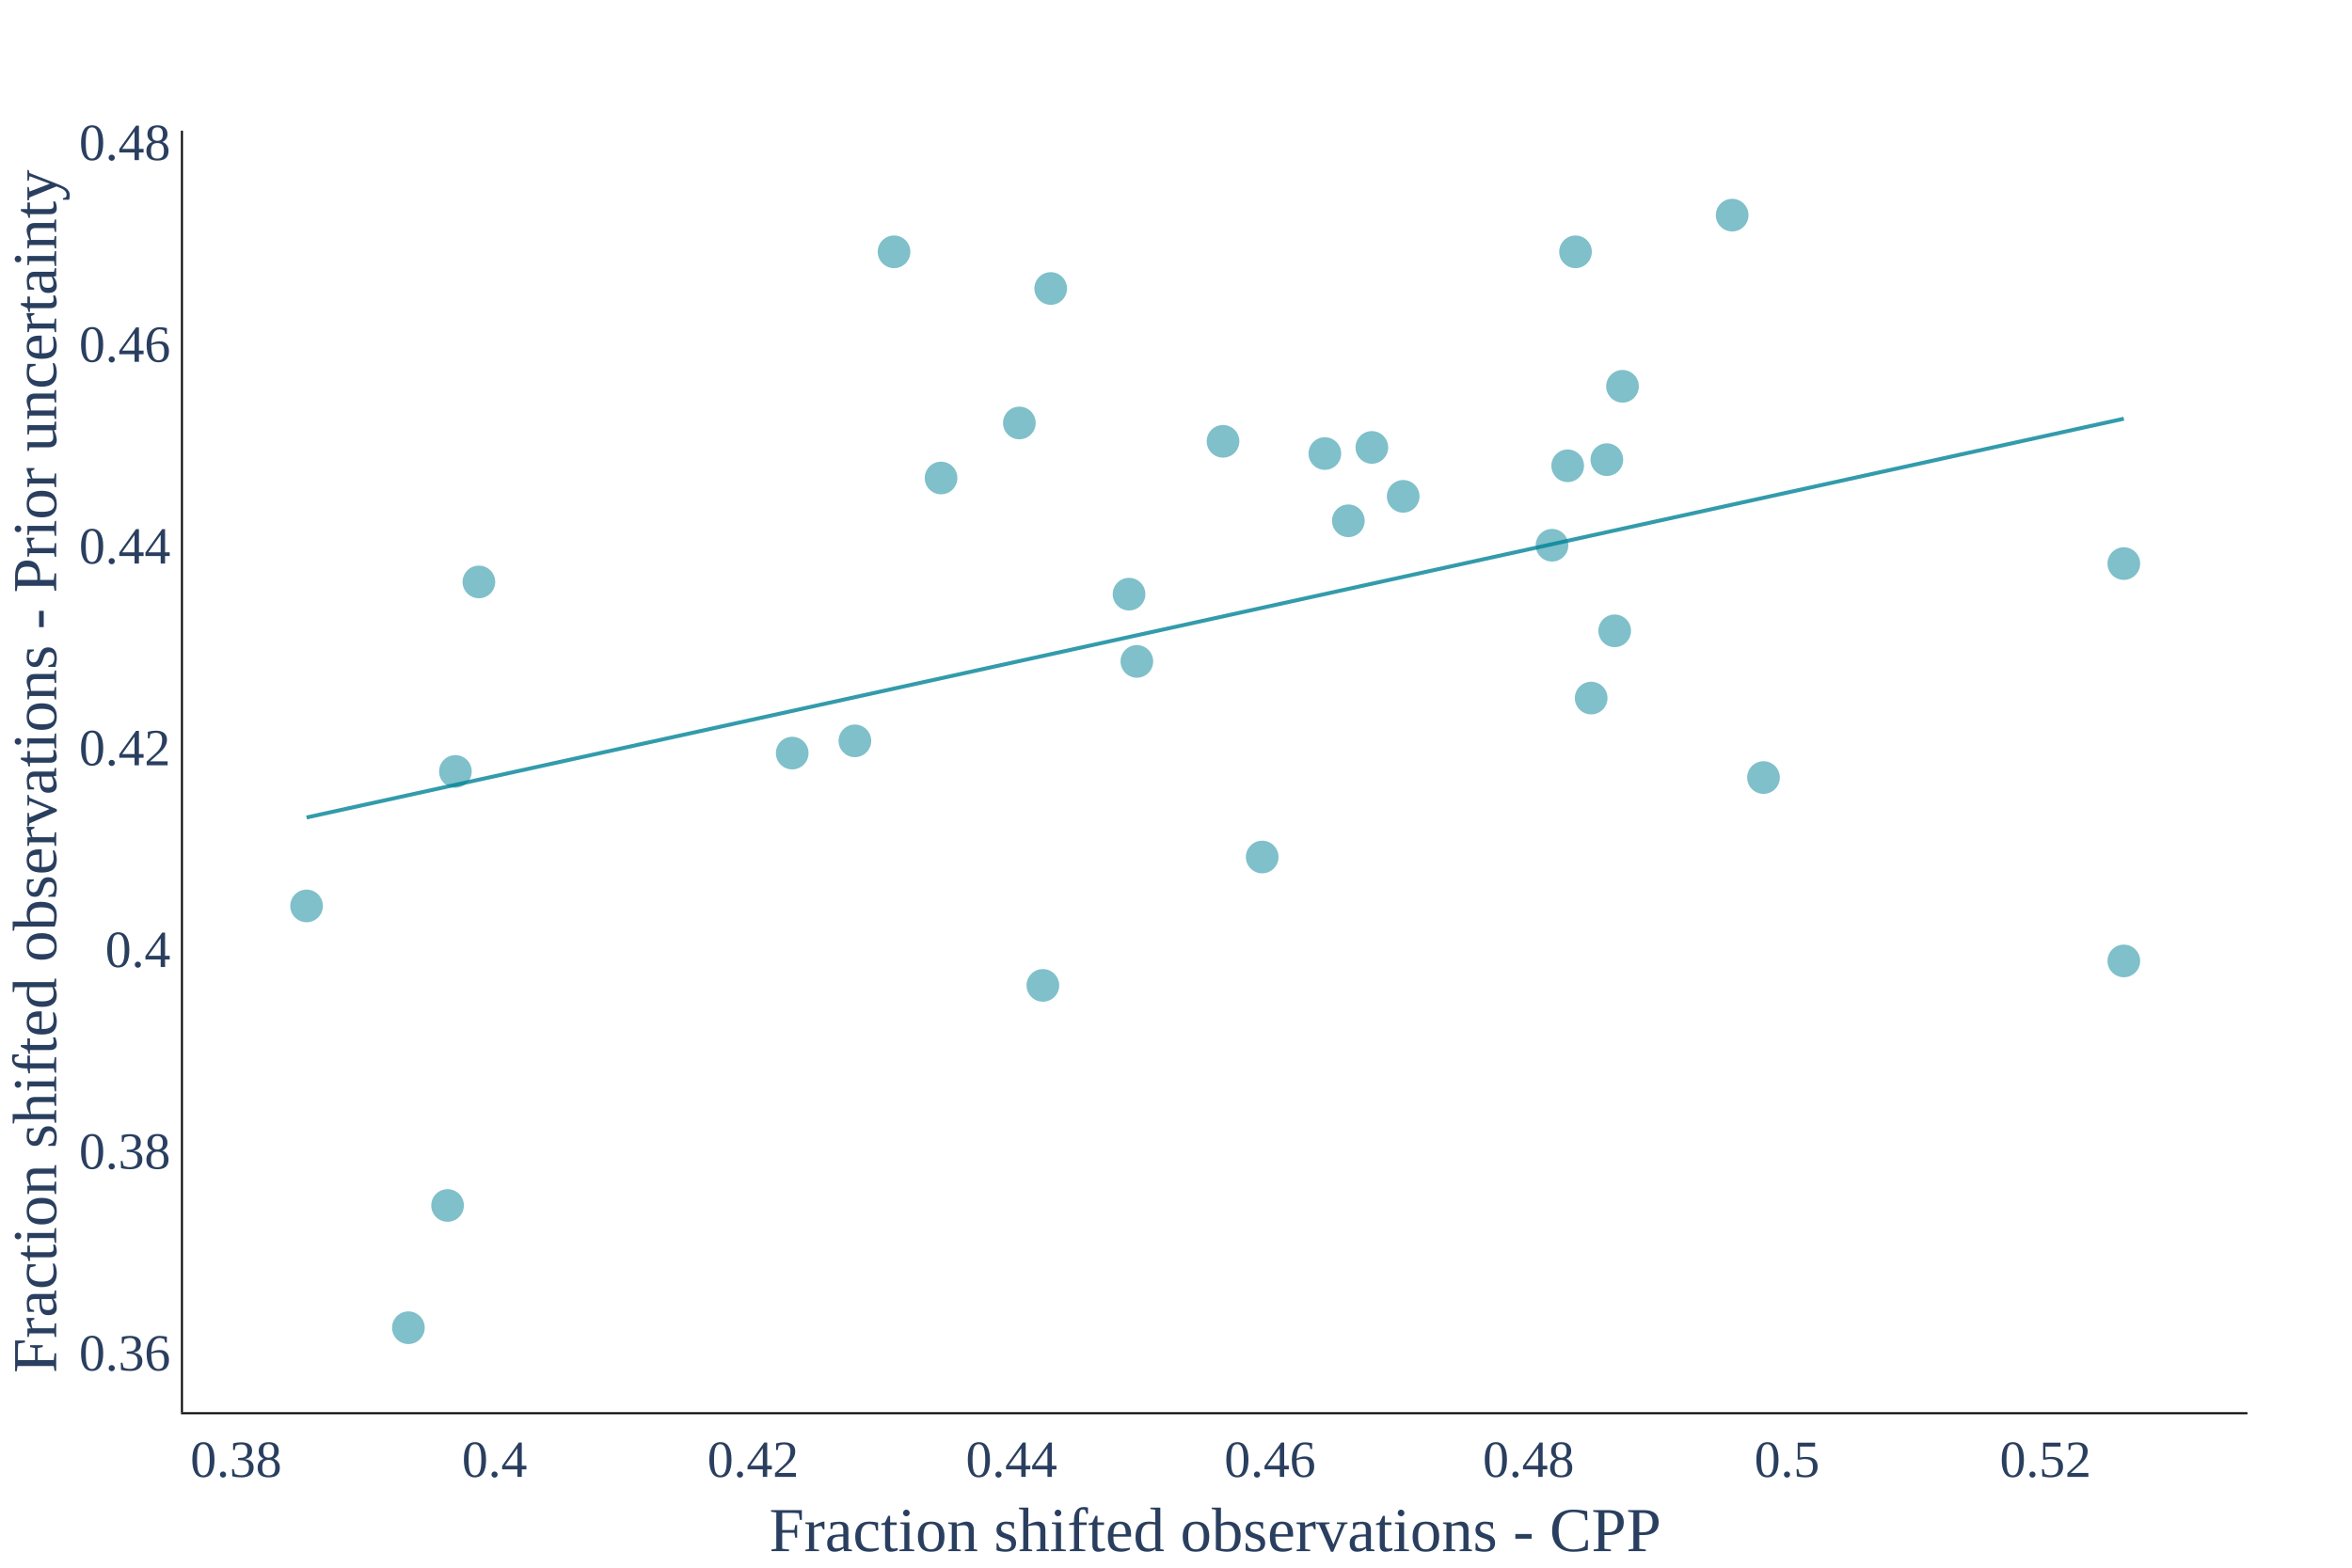
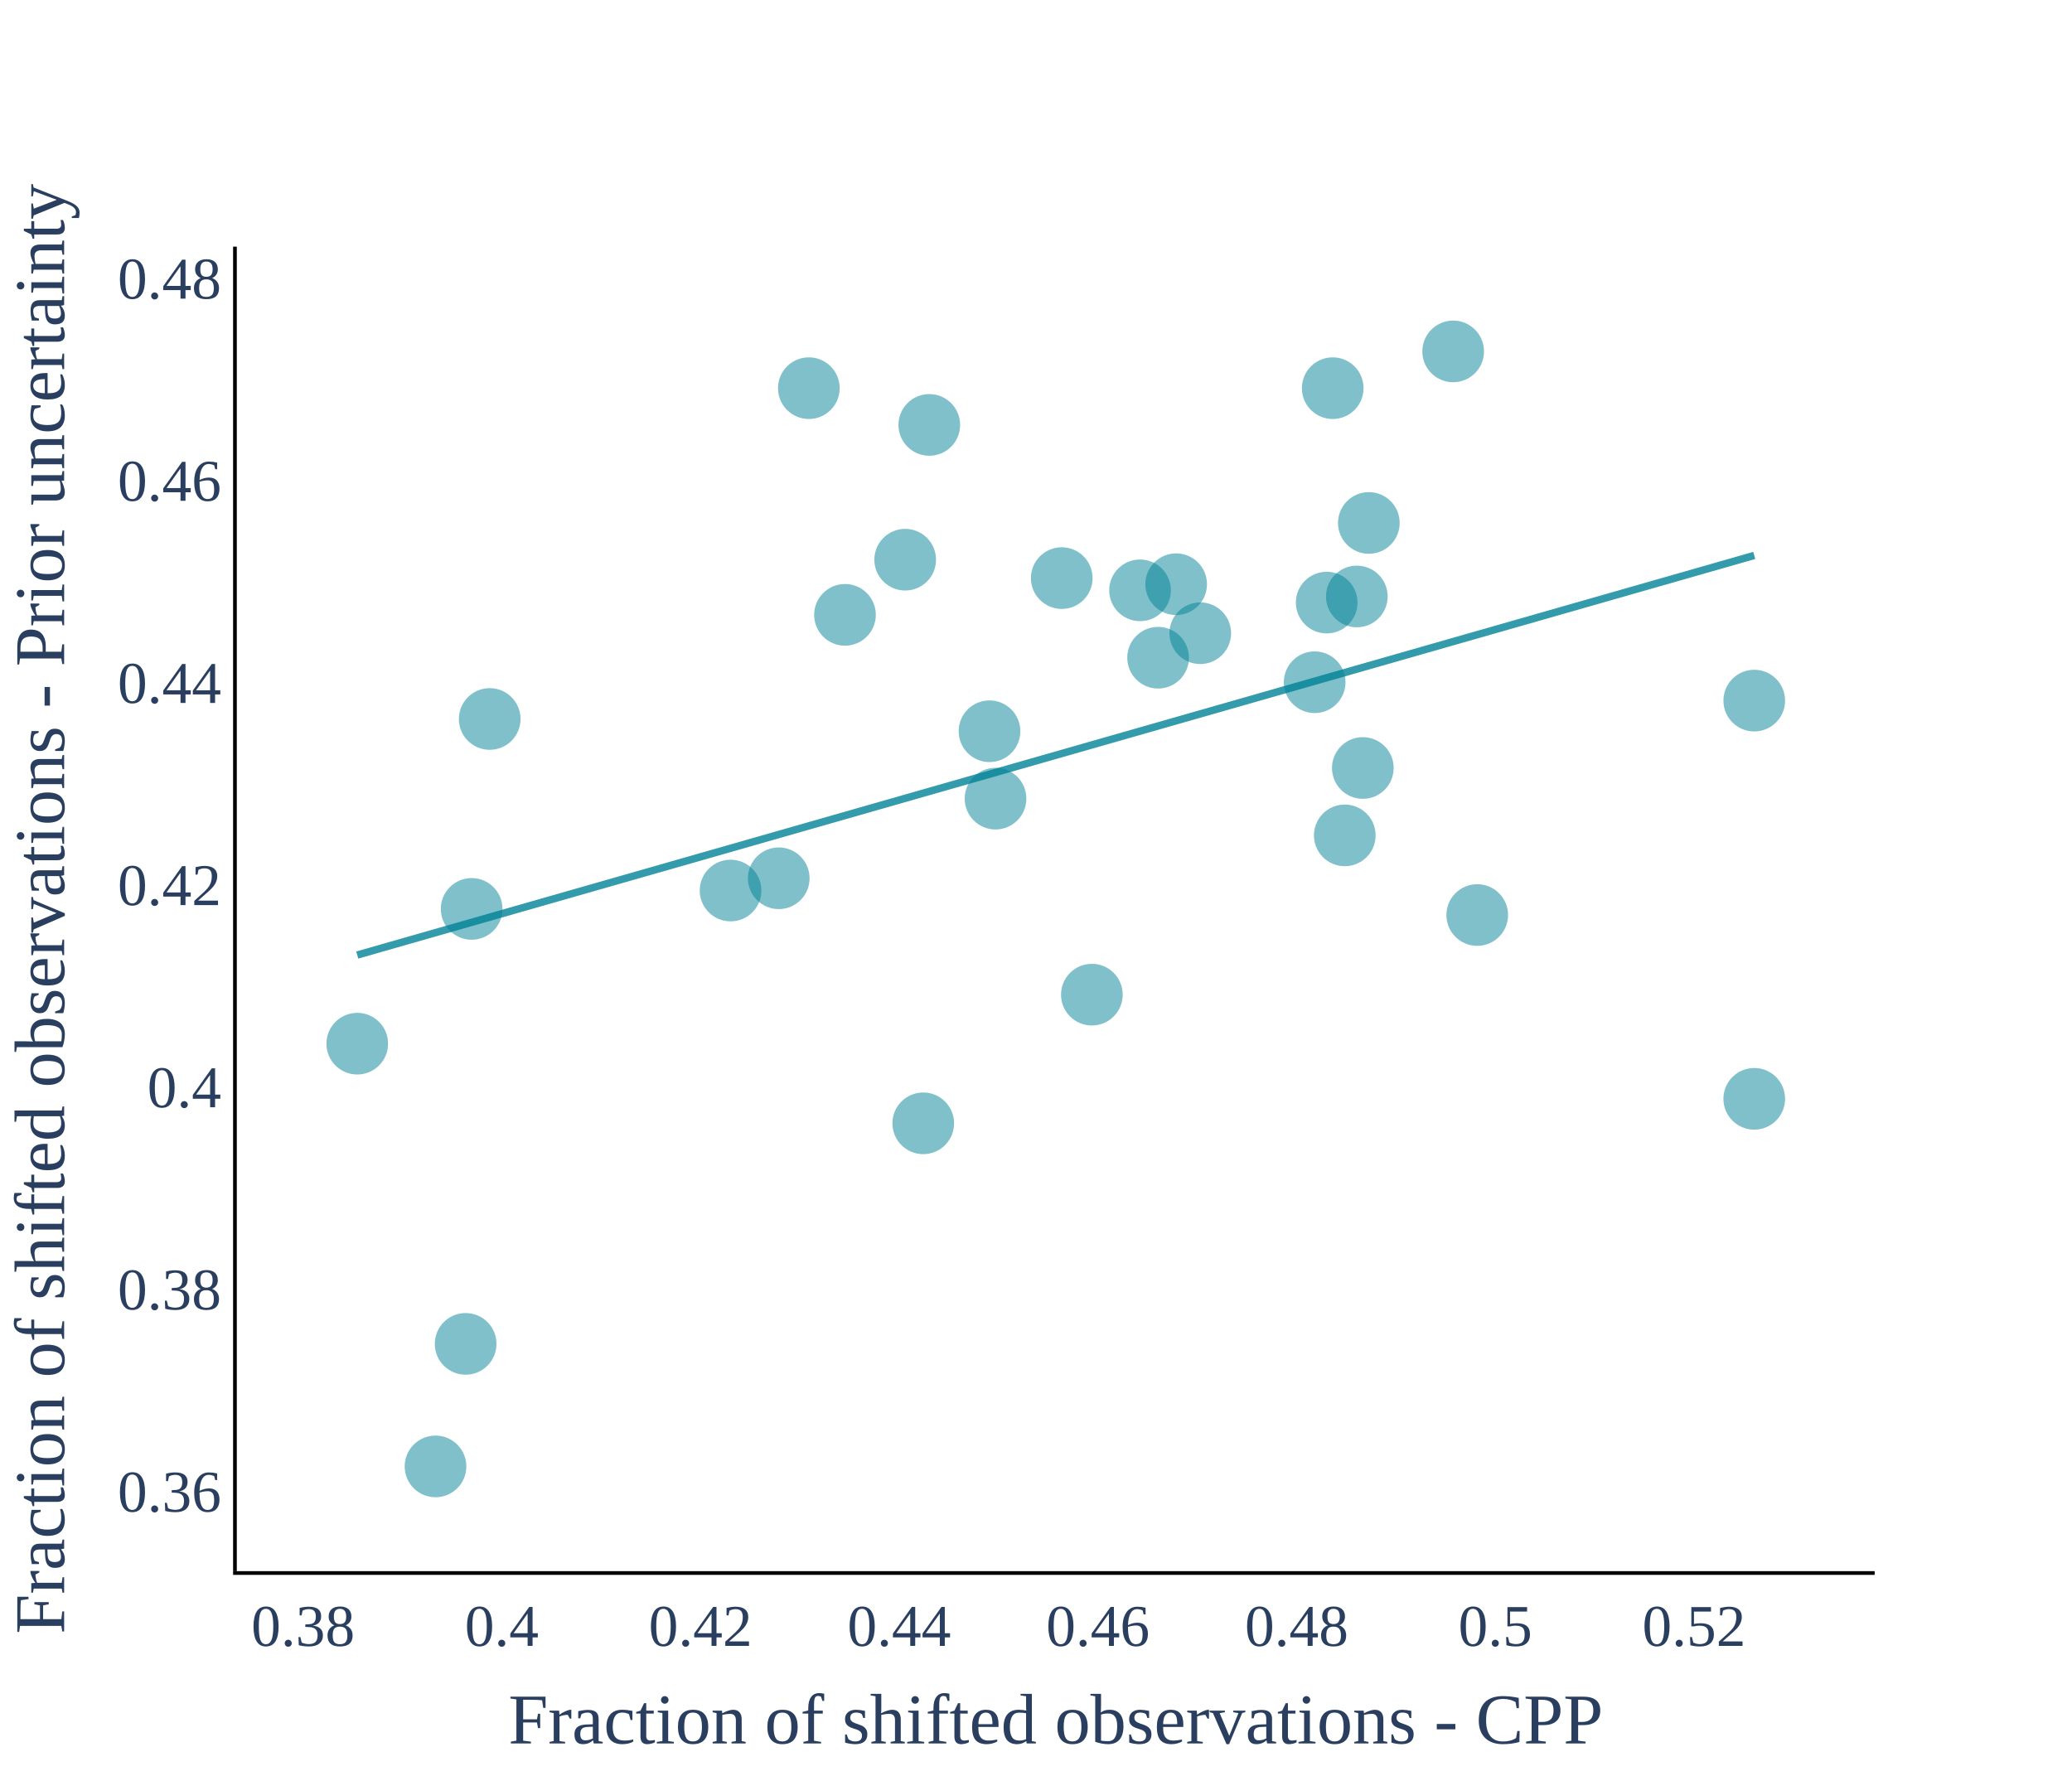
- <svg xmlns="http://www.w3.org/2000/svg" class="main-svg" width="1800" height="1200" style="" viewBox="0 0 1800 1200">
-   <rect x="0" y="0" width="1800" height="1200" style="fill: rgb(255, 255, 255); fill-opacity: 1;" />
-   <defs id="defs-a09580">
+ <svg xmlns="http://www.w3.org/2000/svg" class="main-svg" width="840" height="720" style="" viewBox="0 0 840 720">
+   <rect x="0" y="0" width="840" height="720" style="fill: rgb(255, 255, 255); fill-opacity: 1;" />
+   <defs id="defs-cbd6e1">
    <g class="clips">
-       <clipPath id="clipa09580xyplot" class="plotclip">
-         <rect width="1580" height="981" />
-       </clipPath>
-       <clipPath class="axesclip" id="clipa09580x">
-         <rect x="140" y="0" width="1580" height="1200" />
-       </clipPath>
-       <clipPath class="axesclip" id="clipa09580y">
-         <rect x="0" y="100" width="1800" height="981" />
-       </clipPath>
-       <clipPath class="axesclip" id="clipa09580xy">
-         <rect x="140" y="100" width="1580" height="981" />
+       <clipPath id="clipcbd6e1xyplot" class="plotclip">
+         <rect width="664" height="537" />
+       </clipPath>
+       <clipPath class="axesclip" id="clipcbd6e1x">
+         <rect x="96" y="0" width="664" height="720" />
+       </clipPath>
+       <clipPath class="axesclip" id="clipcbd6e1y">
+         <rect x="0" y="100" width="840" height="537" />
+       </clipPath>
+       <clipPath class="axesclip" id="clipcbd6e1xy">
+         <rect x="96" y="100" width="664" height="537" />
      </clipPath>
    </g>
    <g class="gradients" />
    <g class="patterns" />
  </defs>
  <g class="bglayer">
-     <rect class="bg" x="140" y="100" width="1580" height="981" style="fill: rgb(255, 255, 255); fill-opacity: 1; stroke-width: 0;" />
+     <rect class="bg" x="96" y="100" width="664" height="537" style="fill: rgb(255, 255, 255); fill-opacity: 1; stroke-width: 0;" />
  </g>
  <g class="layer-below">
    <g class="imagelayer" />
    <g class="shapelayer" />
  </g>
  <g class="cartesianlayer">
    <g class="subplot xy">
      <g class="layer-subplot">
        <g class="shapelayer" />
        <g class="imagelayer" />
      </g>
      <g class="minor-gridlayer">
        <g class="x" />
        <g class="y" />
      </g>
      <g class="gridlayer">
        <g class="x">
-           <path class="xgrid crisp" transform="translate(180.67,0)" d="M0,100v981" style="stroke: rgb(255, 255, 255); stroke-opacity: 1; stroke-width: 1px;" />
-           <path class="xgrid crisp" transform="translate(378.5,0)" d="M0,100v981" style="stroke: rgb(255, 255, 255); stroke-opacity: 1; stroke-width: 1px;" />
-           <path class="xgrid crisp" transform="translate(576.32,0)" d="M0,100v981" style="stroke: rgb(255, 255, 255); stroke-opacity: 1; stroke-width: 1px;" />
-           <path class="xgrid crisp" transform="translate(774.14,0)" d="M0,100v981" style="stroke: rgb(255, 255, 255); stroke-opacity: 1; stroke-width: 1px;" />
-           <path class="xgrid crisp" transform="translate(971.96,0)" d="M0,100v981" style="stroke: rgb(255, 255, 255); stroke-opacity: 1; stroke-width: 1px;" />
-           <path class="xgrid crisp" transform="translate(1169.78,0)" d="M0,100v981" style="stroke: rgb(255, 255, 255); stroke-opacity: 1; stroke-width: 1px;" />
-           <path class="xgrid crisp" transform="translate(1367.61,0)" d="M0,100v981" style="stroke: rgb(255, 255, 255); stroke-opacity: 1; stroke-width: 1px;" />
-           <path class="xgrid crisp" transform="translate(1565.43,0)" d="M0,100v981" style="stroke: rgb(255, 255, 255); stroke-opacity: 1; stroke-width: 1px;" />
+           <path class="xgrid crisp" transform="translate(122.85,0)" d="M0,100v537" style="stroke: rgb(255, 255, 255); stroke-opacity: 1; stroke-width: 1px;" />
+           <path class="xgrid crisp" transform="translate(203.41,0)" d="M0,100v537" style="stroke: rgb(255, 255, 255); stroke-opacity: 1; stroke-width: 1px;" />
+           <path class="xgrid crisp" transform="translate(283.97,0)" d="M0,100v537" style="stroke: rgb(255, 255, 255); stroke-opacity: 1; stroke-width: 1px;" />
+           <path class="xgrid crisp" transform="translate(364.53,0)" d="M0,100v537" style="stroke: rgb(255, 255, 255); stroke-opacity: 1; stroke-width: 1px;" />
+           <path class="xgrid crisp" transform="translate(445.09,0)" d="M0,100v537" style="stroke: rgb(255, 255, 255); stroke-opacity: 1; stroke-width: 1px;" />
+           <path class="xgrid crisp" transform="translate(525.65,0)" d="M0,100v537" style="stroke: rgb(255, 255, 255); stroke-opacity: 1; stroke-width: 1px;" />
+           <path class="xgrid crisp" transform="translate(606.2,0)" d="M0,100v537" style="stroke: rgb(255, 255, 255); stroke-opacity: 1; stroke-width: 1px;" />
+           <path class="xgrid crisp" transform="translate(686.76,0)" d="M0,100v537" style="stroke: rgb(255, 255, 255); stroke-opacity: 1; stroke-width: 1px;" />
        </g>
        <g class="y">
-           <path class="ygrid crisp" transform="translate(0,1035.04)" d="M140,0h1580" style="stroke: rgb(255, 255, 255); stroke-opacity: 1; stroke-width: 1px;" />
-           <path class="ygrid crisp" transform="translate(0,880.62)" d="M140,0h1580" style="stroke: rgb(255, 255, 255); stroke-opacity: 1; stroke-width: 1px;" />
-           <path class="ygrid crisp" transform="translate(0,726.2)" d="M140,0h1580" style="stroke: rgb(255, 255, 255); stroke-opacity: 1; stroke-width: 1px;" />
-           <path class="ygrid crisp" transform="translate(0,571.78)" d="M140,0h1580" style="stroke: rgb(255, 255, 255); stroke-opacity: 1; stroke-width: 1px;" />
-           <path class="ygrid crisp" transform="translate(0,417.36)" d="M140,0h1580" style="stroke: rgb(255, 255, 255); stroke-opacity: 1; stroke-width: 1px;" />
-           <path class="ygrid crisp" transform="translate(0,262.94)" d="M140,0h1580" style="stroke: rgb(255, 255, 255); stroke-opacity: 1; stroke-width: 1px;" />
-           <path class="ygrid crisp" transform="translate(0,108.52)" d="M140,0h1580" style="stroke: rgb(255, 255, 255); stroke-opacity: 1; stroke-width: 1px;" />
+           <path class="ygrid crisp" transform="translate(0,604.46)" d="M96,0h664" style="stroke: rgb(255, 255, 255); stroke-opacity: 1; stroke-width: 1px;" />
+           <path class="ygrid crisp" transform="translate(0,522.5)" d="M96,0h664" style="stroke: rgb(255, 255, 255); stroke-opacity: 1; stroke-width: 1px;" />
+           <path class="ygrid crisp" transform="translate(0,440.53)" d="M96,0h664" style="stroke: rgb(255, 255, 255); stroke-opacity: 1; stroke-width: 1px;" />
+           <path class="ygrid crisp" transform="translate(0,358.56)" d="M96,0h664" style="stroke: rgb(255, 255, 255); stroke-opacity: 1; stroke-width: 1px;" />
+           <path class="ygrid crisp" transform="translate(0,276.6)" d="M96,0h664" style="stroke: rgb(255, 255, 255); stroke-opacity: 1; stroke-width: 1px;" />
+           <path class="ygrid crisp" transform="translate(0,194.63)" d="M96,0h664" style="stroke: rgb(255, 255, 255); stroke-opacity: 1; stroke-width: 1px;" />
+           <path class="ygrid crisp" transform="translate(0,112.67)" d="M96,0h664" style="stroke: rgb(255, 255, 255); stroke-opacity: 1; stroke-width: 1px;" />
        </g>
      </g>
      <g class="zerolinelayer" />
      <g class="layer-between">
        <g class="shapelayer" />
        <g class="imagelayer" />
      </g>
      <path class="xlines-below" />
      <path class="ylines-below" />
      <g class="overlines-below" />
      <g class="xaxislayer-below" />
      <g class="yaxislayer-below" />
      <g class="overaxes-below" />
      <g class="overplot">
-         <g class="xy" transform="translate(140,100)" clip-path="url(#clipa09580xyplot)">
+         <g class="xy" transform="translate(96,100)" clip-path="url(#clipcbd6e1xyplot)">
          <g class="scatterlayer mlayer">
-             <g class="trace scatter trace5c8ad5" style="stroke-miterlimit: 2; opacity: 1;">
+             <g class="trace scatter trace5e9847" style="stroke-miterlimit: 2; opacity: 1;">
              <g class="fills" />
              <g class="errorbars" />
              <g class="lines" />
              <g class="points">
-                 <path class="point" transform="translate(795.99,237.81)" d="M12.5,0A12.5,12.5 0 1,1 0,-12.5A12.5,12.5 0 0,1 12.5,0Z" style="opacity: 1; stroke-width: 0px; fill: rgb(0, 130, 150); fill-opacity: 0.5;" />
-                 <path class="point" transform="translate(640.13,223.77)" d="M12.5,0A12.5,12.5 0 1,1 0,-12.5A12.5,12.5 0 0,1 12.5,0Z" style="opacity: 1; stroke-width: 0px; fill: rgb(0, 130, 150); fill-opacity: 0.5;" />
-                 <path class="point" transform="translate(580.19,265.89)" d="M12.5,0A12.5,12.5 0 1,1 0,-12.5A12.5,12.5 0 0,1 12.5,0Z" style="opacity: 1; stroke-width: 0px; fill: rgb(0, 130, 150); fill-opacity: 0.5;" />
-                 <path class="point" transform="translate(1101.72,195.7)" d="M12.5,0A12.5,12.5 0 1,1 0,-12.5A12.5,12.5 0 0,1 12.5,0Z" style="opacity: 1; stroke-width: 0px; fill: rgb(0, 130, 150); fill-opacity: 0.5;" />
-                 <path class="point" transform="translate(544.22,92.75)" d="M12.5,0A12.5,12.5 0 1,1 0,-12.5A12.5,12.5 0 0,1 12.5,0Z" style="opacity: 1; stroke-width: 0px; fill: rgb(0, 130, 150); fill-opacity: 0.5;" />
-                 <path class="point" transform="translate(1485.38,331.4)" d="M12.5,0A12.5,12.5 0 1,1 0,-12.5A12.5,12.5 0 0,1 12.5,0Z" style="opacity: 1; stroke-width: 0px; fill: rgb(0, 130, 150); fill-opacity: 0.5;" />
-                 <path class="point" transform="translate(1209.62,495.18)" d="M12.5,0A12.5,12.5 0 1,1 0,-12.5A12.5,12.5 0 0,1 12.5,0Z" style="opacity: 1; stroke-width: 0px; fill: rgb(0, 130, 150); fill-opacity: 0.5;" />
-                 <path class="point" transform="translate(94.63,593.45)" d="M12.5,0A12.5,12.5 0 1,1 0,-12.5A12.5,12.5 0 0,1 12.5,0Z" style="opacity: 1; stroke-width: 0px; fill: rgb(0, 130, 150); fill-opacity: 0.5;" />
-                 <path class="point" transform="translate(226.51,345.44)" d="M12.5,0A12.5,12.5 0 1,1 0,-12.5A12.5,12.5 0 0,1 12.5,0Z" style="opacity: 1; stroke-width: 0px; fill: rgb(0, 130, 150); fill-opacity: 0.5;" />
-                 <path class="point" transform="translate(1485.38,635.56)" d="M12.5,0A12.5,12.5 0 1,1 0,-12.5A12.5,12.5 0 0,1 12.5,0Z" style="opacity: 1; stroke-width: 0px; fill: rgb(0, 130, 150); fill-opacity: 0.5;" />
-                 <path class="point" transform="translate(658.12,654.28)" d="M12.5,0A12.5,12.5 0 1,1 0,-12.5A12.5,12.5 0 0,1 12.5,0Z" style="opacity: 1; stroke-width: 0px; fill: rgb(0, 130, 150); fill-opacity: 0.5;" />
-                 <path class="point" transform="translate(1065.75,92.75)" d="M12.5,0A12.5,12.5 0 1,1 0,-12.5A12.5,12.5 0 0,1 12.5,0Z" style="opacity: 1; stroke-width: 0px; fill: rgb(0, 130, 150); fill-opacity: 0.5;" />
-                 <path class="point" transform="translate(202.53,822.74)" d="M12.5,0A12.5,12.5 0 1,1 0,-12.5A12.5,12.5 0 0,1 12.5,0Z" style="opacity: 1; stroke-width: 0px; fill: rgb(0, 130, 150); fill-opacity: 0.5;" />
-                 <path class="point" transform="translate(1185.64,64.68)" d="M12.5,0A12.5,12.5 0 1,1 0,-12.5A12.5,12.5 0 0,1 12.5,0Z" style="opacity: 1; stroke-width: 0px; fill: rgb(0, 130, 150); fill-opacity: 0.5;" />
-                 <path class="point" transform="translate(1077.74,434.35)" d="M12.5,0A12.5,12.5 0 1,1 0,-12.5A12.5,12.5 0 0,1 12.5,0Z" style="opacity: 1; stroke-width: 0px; fill: rgb(0, 130, 150); fill-opacity: 0.5;" />
-                 <path class="point" transform="translate(825.97,556.01)" d="M12.5,0A12.5,12.5 0 1,1 0,-12.5A12.5,12.5 0 0,1 12.5,0Z" style="opacity: 1; stroke-width: 0px; fill: rgb(0, 130, 150); fill-opacity: 0.5;" />
-                 <path class="point" transform="translate(466.29,476.46)" d="M12.5,0A12.5,12.5 0 1,1 0,-12.5A12.5,12.5 0 0,1 12.5,0Z" style="opacity: 1; stroke-width: 0px; fill: rgb(0, 130, 150); fill-opacity: 0.5;" />
-                 <path class="point" transform="translate(724.06,354.8)" d="M12.5,0A12.5,12.5 0 1,1 0,-12.5A12.5,12.5 0 0,1 12.5,0Z" style="opacity: 1; stroke-width: 0px; fill: rgb(0, 130, 150); fill-opacity: 0.5;" />
-                 <path class="point" transform="translate(933.87,279.93)" d="M12.5,0A12.5,12.5 0 1,1 0,-12.5A12.5,12.5 0 0,1 12.5,0Z" style="opacity: 1; stroke-width: 0px; fill: rgb(0, 130, 150); fill-opacity: 0.5;" />
-                 <path class="point" transform="translate(1047.77,317.36)" d="M12.5,0A12.5,12.5 0 1,1 0,-12.5A12.5,12.5 0 0,1 12.5,0Z" style="opacity: 1; stroke-width: 0px; fill: rgb(0, 130, 150); fill-opacity: 0.5;" />
-                 <path class="point" transform="translate(208.52,490.5)" d="M12.5,0A12.5,12.5 0 1,1 0,-12.5A12.5,12.5 0 0,1 12.5,0Z" style="opacity: 1; stroke-width: 0px; fill: rgb(0, 130, 150); fill-opacity: 0.5;" />
-                 <path class="point" transform="translate(730.05,406.27)" d="M12.5,0A12.5,12.5 0 1,1 0,-12.5A12.5,12.5 0 0,1 12.5,0Z" style="opacity: 1; stroke-width: 0px; fill: rgb(0, 130, 150); fill-opacity: 0.5;" />
-                 <path class="point" transform="translate(873.92,247.17)" d="M12.5,0A12.5,12.5 0 1,1 0,-12.5A12.5,12.5 0 0,1 12.5,0Z" style="opacity: 1; stroke-width: 0px; fill: rgb(0, 130, 150); fill-opacity: 0.5;" />
-                 <path class="point" transform="translate(891.91,298.64)" d="M12.5,0A12.5,12.5 0 1,1 0,-12.5A12.5,12.5 0 0,1 12.5,0Z" style="opacity: 1; stroke-width: 0px; fill: rgb(0, 130, 150); fill-opacity: 0.5;" />
-                 <path class="point" transform="translate(664.11,120.83)" d="M12.5,0A12.5,12.5 0 1,1 0,-12.5A12.5,12.5 0 0,1 12.5,0Z" style="opacity: 1; stroke-width: 0px; fill: rgb(0, 130, 150); fill-opacity: 0.5;" />
-                 <path class="point" transform="translate(1095.73,382.87)" d="M12.5,0A12.5,12.5 0 1,1 0,-12.5A12.5,12.5 0 0,1 12.5,0Z" style="opacity: 1; stroke-width: 0px; fill: rgb(0, 130, 150); fill-opacity: 0.5;" />
-                 <path class="point" transform="translate(514.25,467.1)" d="M12.5,0A12.5,12.5 0 1,1 0,-12.5A12.5,12.5 0 0,1 12.5,0Z" style="opacity: 1; stroke-width: 0px; fill: rgb(0, 130, 150); fill-opacity: 0.5;" />
-                 <path class="point" transform="translate(909.89,242.49)" d="M12.5,0A12.5,12.5 0 1,1 0,-12.5A12.5,12.5 0 0,1 12.5,0Z" style="opacity: 1; stroke-width: 0px; fill: rgb(0, 130, 150); fill-opacity: 0.5;" />
-                 <path class="point" transform="translate(1059.76,256.53)" d="M12.5,0A12.5,12.5 0 1,1 0,-12.5A12.5,12.5 0 0,1 12.5,0Z" style="opacity: 1; stroke-width: 0px; fill: rgb(0, 130, 150); fill-opacity: 0.5;" />
-                 <path class="point" transform="translate(1089.73,251.85)" d="M12.5,0A12.5,12.5 0 1,1 0,-12.5A12.5,12.5 0 0,1 12.5,0Z" style="opacity: 1; stroke-width: 0px; fill: rgb(0, 130, 150); fill-opacity: 0.5;" />
-                 <path class="point" transform="translate(172.55,916.32)" d="M12.5,0A12.5,12.5 0 1,1 0,-12.5A12.5,12.5 0 0,1 12.5,0Z" style="opacity: 1; stroke-width: 0px; fill: rgb(0, 130, 150); fill-opacity: 0.5;" />
+                 <path class="point" transform="translate(334.44,134.38)" d="M12.5,0A12.5,12.5 0 1,1 0,-12.5A12.5,12.5 0 0,1 12.5,0Z" style="opacity: 1; stroke-width: 0px; fill: rgb(0, 130, 150); fill-opacity: 0.5;" />
+                 <path class="point" transform="translate(270.97,126.92)" d="M12.5,0A12.5,12.5 0 1,1 0,-12.5A12.5,12.5 0 0,1 12.5,0Z" style="opacity: 1; stroke-width: 0px; fill: rgb(0, 130, 150); fill-opacity: 0.5;" />
+                 <path class="point" transform="translate(246.56,149.28)" d="M12.5,0A12.5,12.5 0 1,1 0,-12.5A12.5,12.5 0 0,1 12.5,0Z" style="opacity: 1; stroke-width: 0px; fill: rgb(0, 130, 150); fill-opacity: 0.5;" />
+                 <path class="point" transform="translate(458.94,112.02)" d="M12.5,0A12.5,12.5 0 1,1 0,-12.5A12.5,12.5 0 0,1 12.5,0Z" style="opacity: 1; stroke-width: 0px; fill: rgb(0, 130, 150); fill-opacity: 0.5;" />
+                 <path class="point" transform="translate(231.91,57.38)" d="M12.5,0A12.5,12.5 0 1,1 0,-12.5A12.5,12.5 0 0,1 12.5,0Z" style="opacity: 1; stroke-width: 0px; fill: rgb(0, 130, 150); fill-opacity: 0.5;" />
+                 <path class="point" transform="translate(615.18,184.05)" d="M12.5,0A12.5,12.5 0 1,1 0,-12.5A12.5,12.5 0 0,1 12.5,0Z" style="opacity: 1; stroke-width: 0px; fill: rgb(0, 130, 150); fill-opacity: 0.5;" />
+                 <path class="point" transform="translate(502.88,270.98)" d="M12.5,0A12.5,12.5 0 1,1 0,-12.5A12.5,12.5 0 0,1 12.5,0Z" style="opacity: 1; stroke-width: 0px; fill: rgb(0, 130, 150); fill-opacity: 0.5;" />
+                 <path class="point" transform="translate(48.83,323.14)" d="M12.5,0A12.5,12.5 0 1,1 0,-12.5A12.5,12.5 0 0,1 12.5,0Z" style="opacity: 1; stroke-width: 0px; fill: rgb(0, 130, 150); fill-opacity: 0.5;" />
+                 <path class="point" transform="translate(102.53,191.5)" d="M12.5,0A12.5,12.5 0 1,1 0,-12.5A12.5,12.5 0 0,1 12.5,0Z" style="opacity: 1; stroke-width: 0px; fill: rgb(0, 130, 150); fill-opacity: 0.5;" />
+                 <path class="point" transform="translate(615.18,345.5)" d="M12.5,0A12.5,12.5 0 1,1 0,-12.5A12.5,12.5 0 0,1 12.5,0Z" style="opacity: 1; stroke-width: 0px; fill: rgb(0, 130, 150); fill-opacity: 0.5;" />
+                 <path class="point" transform="translate(278.29,355.43)" d="M12.5,0A12.5,12.5 0 1,1 0,-12.5A12.5,12.5 0 0,1 12.5,0Z" style="opacity: 1; stroke-width: 0px; fill: rgb(0, 130, 150); fill-opacity: 0.5;" />
+                 <path class="point" transform="translate(444.29,57.38)" d="M12.5,0A12.5,12.5 0 1,1 0,-12.5A12.5,12.5 0 0,1 12.5,0Z" style="opacity: 1; stroke-width: 0px; fill: rgb(0, 130, 150); fill-opacity: 0.5;" />
+                 <path class="point" transform="translate(92.77,444.85)" d="M12.5,0A12.5,12.5 0 1,1 0,-12.5A12.5,12.5 0 0,1 12.5,0Z" style="opacity: 1; stroke-width: 0px; fill: rgb(0, 130, 150); fill-opacity: 0.5;" />
+                 <path class="point" transform="translate(493.12,42.47)" d="M12.5,0A12.5,12.5 0 1,1 0,-12.5A12.5,12.5 0 0,1 12.5,0Z" style="opacity: 1; stroke-width: 0px; fill: rgb(0, 130, 150); fill-opacity: 0.5;" />
+                 <path class="point" transform="translate(449.18,238.69)" d="M12.5,0A12.5,12.5 0 1,1 0,-12.5A12.5,12.5 0 0,1 12.5,0Z" style="opacity: 1; stroke-width: 0px; fill: rgb(0, 130, 150); fill-opacity: 0.5;" />
+                 <path class="point" transform="translate(346.65,303.27)" d="M12.5,0A12.5,12.5 0 1,1 0,-12.5A12.5,12.5 0 0,1 12.5,0Z" style="opacity: 1; stroke-width: 0px; fill: rgb(0, 130, 150); fill-opacity: 0.5;" />
+                 <path class="point" transform="translate(200.18,261.05)" d="M12.5,0A12.5,12.5 0 1,1 0,-12.5A12.5,12.5 0 0,1 12.5,0Z" style="opacity: 1; stroke-width: 0px; fill: rgb(0, 130, 150); fill-opacity: 0.5;" />
+                 <path class="point" transform="translate(305.15,196.47)" d="M12.5,0A12.5,12.5 0 1,1 0,-12.5A12.5,12.5 0 0,1 12.5,0Z" style="opacity: 1; stroke-width: 0px; fill: rgb(0, 130, 150); fill-opacity: 0.5;" />
+                 <path class="point" transform="translate(390.59,156.73)" d="M12.5,0A12.5,12.5 0 1,1 0,-12.5A12.5,12.5 0 0,1 12.5,0Z" style="opacity: 1; stroke-width: 0px; fill: rgb(0, 130, 150); fill-opacity: 0.5;" />
+                 <path class="point" transform="translate(436.97,176.6)" d="M12.5,0A12.5,12.5 0 1,1 0,-12.5A12.5,12.5 0 0,1 12.5,0Z" style="opacity: 1; stroke-width: 0px; fill: rgb(0, 130, 150); fill-opacity: 0.5;" />
+                 <path class="point" transform="translate(95.21,268.5)" d="M12.5,0A12.5,12.5 0 1,1 0,-12.5A12.5,12.5 0 0,1 12.5,0Z" style="opacity: 1; stroke-width: 0px; fill: rgb(0, 130, 150); fill-opacity: 0.5;" />
+                 <path class="point" transform="translate(307.59,223.79)" d="M12.5,0A12.5,12.5 0 1,1 0,-12.5A12.5,12.5 0 0,1 12.5,0Z" style="opacity: 1; stroke-width: 0px; fill: rgb(0, 130, 150); fill-opacity: 0.5;" />
+                 <path class="point" transform="translate(366.18,139.34)" d="M12.5,0A12.5,12.5 0 1,1 0,-12.5A12.5,12.5 0 0,1 12.5,0Z" style="opacity: 1; stroke-width: 0px; fill: rgb(0, 130, 150); fill-opacity: 0.5;" />
+                 <path class="point" transform="translate(373.5,166.66)" d="M12.5,0A12.5,12.5 0 1,1 0,-12.5A12.5,12.5 0 0,1 12.5,0Z" style="opacity: 1; stroke-width: 0px; fill: rgb(0, 130, 150); fill-opacity: 0.5;" />
+                 <path class="point" transform="translate(280.74,72.28)" d="M12.5,0A12.5,12.5 0 1,1 0,-12.5A12.5,12.5 0 0,1 12.5,0Z" style="opacity: 1; stroke-width: 0px; fill: rgb(0, 130, 150); fill-opacity: 0.5;" />
+                 <path class="point" transform="translate(456.5,211.37)" d="M12.5,0A12.5,12.5 0 1,1 0,-12.5A12.5,12.5 0 0,1 12.5,0Z" style="opacity: 1; stroke-width: 0px; fill: rgb(0, 130, 150); fill-opacity: 0.5;" />
+                 <path class="point" transform="translate(219.71,256.08)" d="M12.5,0A12.5,12.5 0 1,1 0,-12.5A12.5,12.5 0 0,1 12.5,0Z" style="opacity: 1; stroke-width: 0px; fill: rgb(0, 130, 150); fill-opacity: 0.5;" />
+                 <path class="point" transform="translate(380.82,136.86)" d="M12.5,0A12.5,12.5 0 1,1 0,-12.5A12.5,12.5 0 0,1 12.5,0Z" style="opacity: 1; stroke-width: 0px; fill: rgb(0, 130, 150); fill-opacity: 0.5;" />
+                 <path class="point" transform="translate(441.85,144.31)" d="M12.5,0A12.5,12.5 0 1,1 0,-12.5A12.5,12.5 0 0,1 12.5,0Z" style="opacity: 1; stroke-width: 0px; fill: rgb(0, 130, 150); fill-opacity: 0.5;" />
+                 <path class="point" transform="translate(454.06,141.83)" d="M12.5,0A12.5,12.5 0 1,1 0,-12.5A12.5,12.5 0 0,1 12.5,0Z" style="opacity: 1; stroke-width: 0px; fill: rgb(0, 130, 150); fill-opacity: 0.5;" />
+                 <path class="point" transform="translate(80.56,494.53)" d="M12.5,0A12.5,12.5 0 1,1 0,-12.5A12.5,12.5 0 0,1 12.5,0Z" style="opacity: 1; stroke-width: 0px; fill: rgb(0, 130, 150); fill-opacity: 0.5;" />
              </g>
              <g class="text" />
            </g>
-             <g class="trace scatter trace65a813" style="stroke-miterlimit: 2; opacity: 1;">
+             <g class="trace scatter tracef5b267" style="stroke-miterlimit: 2; opacity: 1;">
              <g class="fills" />
              <g class="errorbars" />
              <g class="lines">
-                 <path class="js-line" d="M94.63,525.74L1358.94,248.25L1372.99,245.17L1485.38,220.5" style="vector-effect: none; fill: none; stroke: rgb(0, 130, 150); stroke-opacity: 0.8; stroke-width: 3px; opacity: 1;" />
+                 <path class="js-line" d="M48.83,287.2L615.18,125.19" style="vector-effect: none; fill: none; stroke: rgb(0, 130, 150); stroke-opacity: 0.8; stroke-width: 3px; opacity: 1;" />
              </g>
              <g class="points" />
              <g class="text" />
            </g>
          </g>
        </g>
      </g>
-       <path class="xlines-above crisp" d="M138.5,1081.75H1720" style="fill: none; stroke-width: 1.5px; stroke: rgb(0, 0, 0); stroke-opacity: 1;" />
-       <path class="ylines-above crisp" d="M139.25,100V1081" style="fill: none; stroke-width: 1.5px; stroke: rgb(0, 0, 0); stroke-opacity: 1;" />
+       <path class="xlines-above crisp" d="M94.5,637.75H760" style="fill: none; stroke-width: 1.5px; stroke: rgb(0, 0, 0); stroke-opacity: 1;" />
+       <path class="ylines-above crisp" d="M95.25,100V637" style="fill: none; stroke-width: 1.5px; stroke: rgb(0, 0, 0); stroke-opacity: 1;" />
      <g class="overlines-above" />
      <g class="xaxislayer-above">
        <g class="xtick">
-           <text text-anchor="middle" x="0" y="1130.5" transform="translate(180.67,0)" style="font-family: 'Times New Roman'; font-size: 40px; fill: rgb(42, 63, 95); fill-opacity: 1; white-space: pre; opacity: 1;">0.38</text>
-         </g>
-         <g class="xtick">
-           <text text-anchor="middle" x="0" y="1130.5" style="font-family: 'Times New Roman'; font-size: 40px; fill: rgb(42, 63, 95); fill-opacity: 1; white-space: pre; opacity: 1;" transform="translate(378.5,0)">0.4</text>
-         </g>
-         <g class="xtick">
-           <text text-anchor="middle" x="0" y="1130.5" style="font-family: 'Times New Roman'; font-size: 40px; fill: rgb(42, 63, 95); fill-opacity: 1; white-space: pre; opacity: 1;" transform="translate(576.32,0)">0.42</text>
-         </g>
-         <g class="xtick">
-           <text text-anchor="middle" x="0" y="1130.5" style="font-family: 'Times New Roman'; font-size: 40px; fill: rgb(42, 63, 95); fill-opacity: 1; white-space: pre; opacity: 1;" transform="translate(774.14,0)">0.44</text>
-         </g>
-         <g class="xtick">
-           <text text-anchor="middle" x="0" y="1130.5" style="font-family: 'Times New Roman'; font-size: 40px; fill: rgb(42, 63, 95); fill-opacity: 1; white-space: pre; opacity: 1;" transform="translate(971.96,0)">0.46</text>
-         </g>
-         <g class="xtick">
-           <text text-anchor="middle" x="0" y="1130.5" style="font-family: 'Times New Roman'; font-size: 40px; fill: rgb(42, 63, 95); fill-opacity: 1; white-space: pre; opacity: 1;" transform="translate(1169.78,0)">0.48</text>
-         </g>
-         <g class="xtick">
-           <text text-anchor="middle" x="0" y="1130.5" style="font-family: 'Times New Roman'; font-size: 40px; fill: rgb(42, 63, 95); fill-opacity: 1; white-space: pre; opacity: 1;" transform="translate(1367.61,0)">0.5</text>
-         </g>
-         <g class="xtick">
-           <text text-anchor="middle" x="0" y="1130.5" style="font-family: 'Times New Roman'; font-size: 40px; fill: rgb(42, 63, 95); fill-opacity: 1; white-space: pre; opacity: 1;" transform="translate(1565.43,0)">0.52</text>
+           <text text-anchor="middle" x="0" y="667.3" transform="translate(122.85,0)" style="font-family: 'Times New Roman'; font-size: 24px; fill: rgb(42, 63, 95); fill-opacity: 1; white-space: pre; opacity: 1;">0.38</text>
+         </g>
+         <g class="xtick">
+           <text text-anchor="middle" x="0" y="667.3" style="font-family: 'Times New Roman'; font-size: 24px; fill: rgb(42, 63, 95); fill-opacity: 1; white-space: pre; opacity: 1;" transform="translate(203.41,0)">0.4</text>
+         </g>
+         <g class="xtick">
+           <text text-anchor="middle" x="0" y="667.3" style="font-family: 'Times New Roman'; font-size: 24px; fill: rgb(42, 63, 95); fill-opacity: 1; white-space: pre; opacity: 1;" transform="translate(283.97,0)">0.42</text>
+         </g>
+         <g class="xtick">
+           <text text-anchor="middle" x="0" y="667.3" style="font-family: 'Times New Roman'; font-size: 24px; fill: rgb(42, 63, 95); fill-opacity: 1; white-space: pre; opacity: 1;" transform="translate(364.53,0)">0.44</text>
+         </g>
+         <g class="xtick">
+           <text text-anchor="middle" x="0" y="667.3" style="font-family: 'Times New Roman'; font-size: 24px; fill: rgb(42, 63, 95); fill-opacity: 1; white-space: pre; opacity: 1;" transform="translate(445.09,0)">0.46</text>
+         </g>
+         <g class="xtick">
+           <text text-anchor="middle" x="0" y="667.3" style="font-family: 'Times New Roman'; font-size: 24px; fill: rgb(42, 63, 95); fill-opacity: 1; white-space: pre; opacity: 1;" transform="translate(525.65,0)">0.48</text>
+         </g>
+         <g class="xtick">
+           <text text-anchor="middle" x="0" y="667.3" style="font-family: 'Times New Roman'; font-size: 24px; fill: rgb(42, 63, 95); fill-opacity: 1; white-space: pre; opacity: 1;" transform="translate(606.2,0)">0.5</text>
+         </g>
+         <g class="xtick">
+           <text text-anchor="middle" x="0" y="667.3" style="font-family: 'Times New Roman'; font-size: 24px; fill: rgb(42, 63, 95); fill-opacity: 1; white-space: pre; opacity: 1;" transform="translate(686.76,0)">0.52</text>
        </g>
      </g>
      <g class="yaxislayer-above">
        <g class="ytick">
-           <text text-anchor="end" x="130.5" y="14" transform="translate(0,1035.04)" style="font-family: 'Times New Roman'; font-size: 40px; fill: rgb(42, 63, 95); fill-opacity: 1; white-space: pre; opacity: 1;">0.36</text>
-         </g>
-         <g class="ytick">
-           <text text-anchor="end" x="130.5" y="14" style="font-family: 'Times New Roman'; font-size: 40px; fill: rgb(42, 63, 95); fill-opacity: 1; white-space: pre; opacity: 1;" transform="translate(0,880.62)">0.38</text>
-         </g>
-         <g class="ytick">
-           <text text-anchor="end" x="130.5" y="14" style="font-family: 'Times New Roman'; font-size: 40px; fill: rgb(42, 63, 95); fill-opacity: 1; white-space: pre; opacity: 1;" transform="translate(0,726.2)">0.4</text>
-         </g>
-         <g class="ytick">
-           <text text-anchor="end" x="130.5" y="14" style="font-family: 'Times New Roman'; font-size: 40px; fill: rgb(42, 63, 95); fill-opacity: 1; white-space: pre; opacity: 1;" transform="translate(0,571.78)">0.42</text>
-         </g>
-         <g class="ytick">
-           <text text-anchor="end" x="130.5" y="14" style="font-family: 'Times New Roman'; font-size: 40px; fill: rgb(42, 63, 95); fill-opacity: 1; white-space: pre; opacity: 1;" transform="translate(0,417.36)">0.44</text>
-         </g>
-         <g class="ytick">
-           <text text-anchor="end" x="130.5" y="14" style="font-family: 'Times New Roman'; font-size: 40px; fill: rgb(42, 63, 95); fill-opacity: 1; white-space: pre; opacity: 1;" transform="translate(0,262.94)">0.46</text>
-         </g>
-         <g class="ytick">
-           <text text-anchor="end" x="130.5" y="14" style="font-family: 'Times New Roman'; font-size: 40px; fill: rgb(42, 63, 95); fill-opacity: 1; white-space: pre; opacity: 1;" transform="translate(0,108.52)">0.48</text>
+           <text text-anchor="end" x="89.7" y="8.4" transform="translate(0,604.46)" style="font-family: 'Times New Roman'; font-size: 24px; fill: rgb(42, 63, 95); fill-opacity: 1; white-space: pre; opacity: 1;">0.36</text>
+         </g>
+         <g class="ytick">
+           <text text-anchor="end" x="89.7" y="8.4" style="font-family: 'Times New Roman'; font-size: 24px; fill: rgb(42, 63, 95); fill-opacity: 1; white-space: pre; opacity: 1;" transform="translate(0,522.5)">0.38</text>
+         </g>
+         <g class="ytick">
+           <text text-anchor="end" x="89.7" y="8.4" style="font-family: 'Times New Roman'; font-size: 24px; fill: rgb(42, 63, 95); fill-opacity: 1; white-space: pre; opacity: 1;" transform="translate(0,440.53)">0.4</text>
+         </g>
+         <g class="ytick">
+           <text text-anchor="end" x="89.7" y="8.4" style="font-family: 'Times New Roman'; font-size: 24px; fill: rgb(42, 63, 95); fill-opacity: 1; white-space: pre; opacity: 1;" transform="translate(0,358.56)">0.42</text>
+         </g>
+         <g class="ytick">
+           <text text-anchor="end" x="89.7" y="8.4" style="font-family: 'Times New Roman'; font-size: 24px; fill: rgb(42, 63, 95); fill-opacity: 1; white-space: pre; opacity: 1;" transform="translate(0,276.6)">0.44</text>
+         </g>
+         <g class="ytick">
+           <text text-anchor="end" x="89.7" y="8.4" style="font-family: 'Times New Roman'; font-size: 24px; fill: rgb(42, 63, 95); fill-opacity: 1; white-space: pre; opacity: 1;" transform="translate(0,194.63)">0.46</text>
+         </g>
+         <g class="ytick">
+           <text text-anchor="end" x="89.7" y="8.4" style="font-family: 'Times New Roman'; font-size: 24px; fill: rgb(42, 63, 95); fill-opacity: 1; white-space: pre; opacity: 1;" transform="translate(0,112.67)">0.48</text>
        </g>
      </g>
      <g class="overaxes-above" />
    </g>
  </g>
  <g class="polarlayer" />
  <g class="smithlayer" />
  <g class="ternarylayer" />
  <g class="geolayer" />
  <g class="funnelarealayer" />
  <g class="pielayer" />
  <g class="iciclelayer" />
  <g class="treemaplayer" />
  <g class="sunburstlayer" />
  <g class="glimages" />
-   <defs id="topdefs-a09580">
+   <defs id="topdefs-cbd6e1">
    <g class="clips" />
  </defs>
  <g class="layer-above">
    <g class="imagelayer" />
    <g class="shapelayer" />
  </g>
  <g class="infolayer">
    <g class="g-gtitle" />
    <g class="g-xtitle">
-       <text class="xtitle" x="930" y="1187.35" text-anchor="middle" style="opacity: 1; font-family: 'Times New Roman'; font-size: 48px; fill: rgb(42, 63, 95); fill-opacity: 1; white-space: pre;">Fraction shifted observations - CPP</text>
-     </g>
-     <g class="g-ytitle" transform="translate(13.5498,0)">
-       <text class="ytitle" transform="rotate(-90,29.45,590.5)" x="29.45" y="590.5" text-anchor="middle" style="opacity: 1; font-family: 'Times New Roman'; font-size: 48px; fill: rgb(42, 63, 95); fill-opacity: 1; white-space: pre;">Fraction shifted observations - Prior uncertainty</text>
+       <text class="xtitle" x="428" y="706.862" text-anchor="middle" style="opacity: 1; font-family: 'Times New Roman'; font-size: 29px; fill: rgb(42, 63, 95); fill-opacity: 1; white-space: pre;">Fraction of shifted observations - CPP</text>
+     </g>
+     <g class="g-ytitle" transform="translate(2.712891,0)">
+       <text class="ytitle" transform="rotate(-90,23.2875,368.5)" x="23.287" y="368.5" text-anchor="middle" style="opacity: 1; font-family: 'Times New Roman'; font-size: 29px; fill: rgb(42, 63, 95); fill-opacity: 1; white-space: pre;">Fraction of shifted observations - Prior uncertainty</text>
    </g>
  </g>
</svg>
